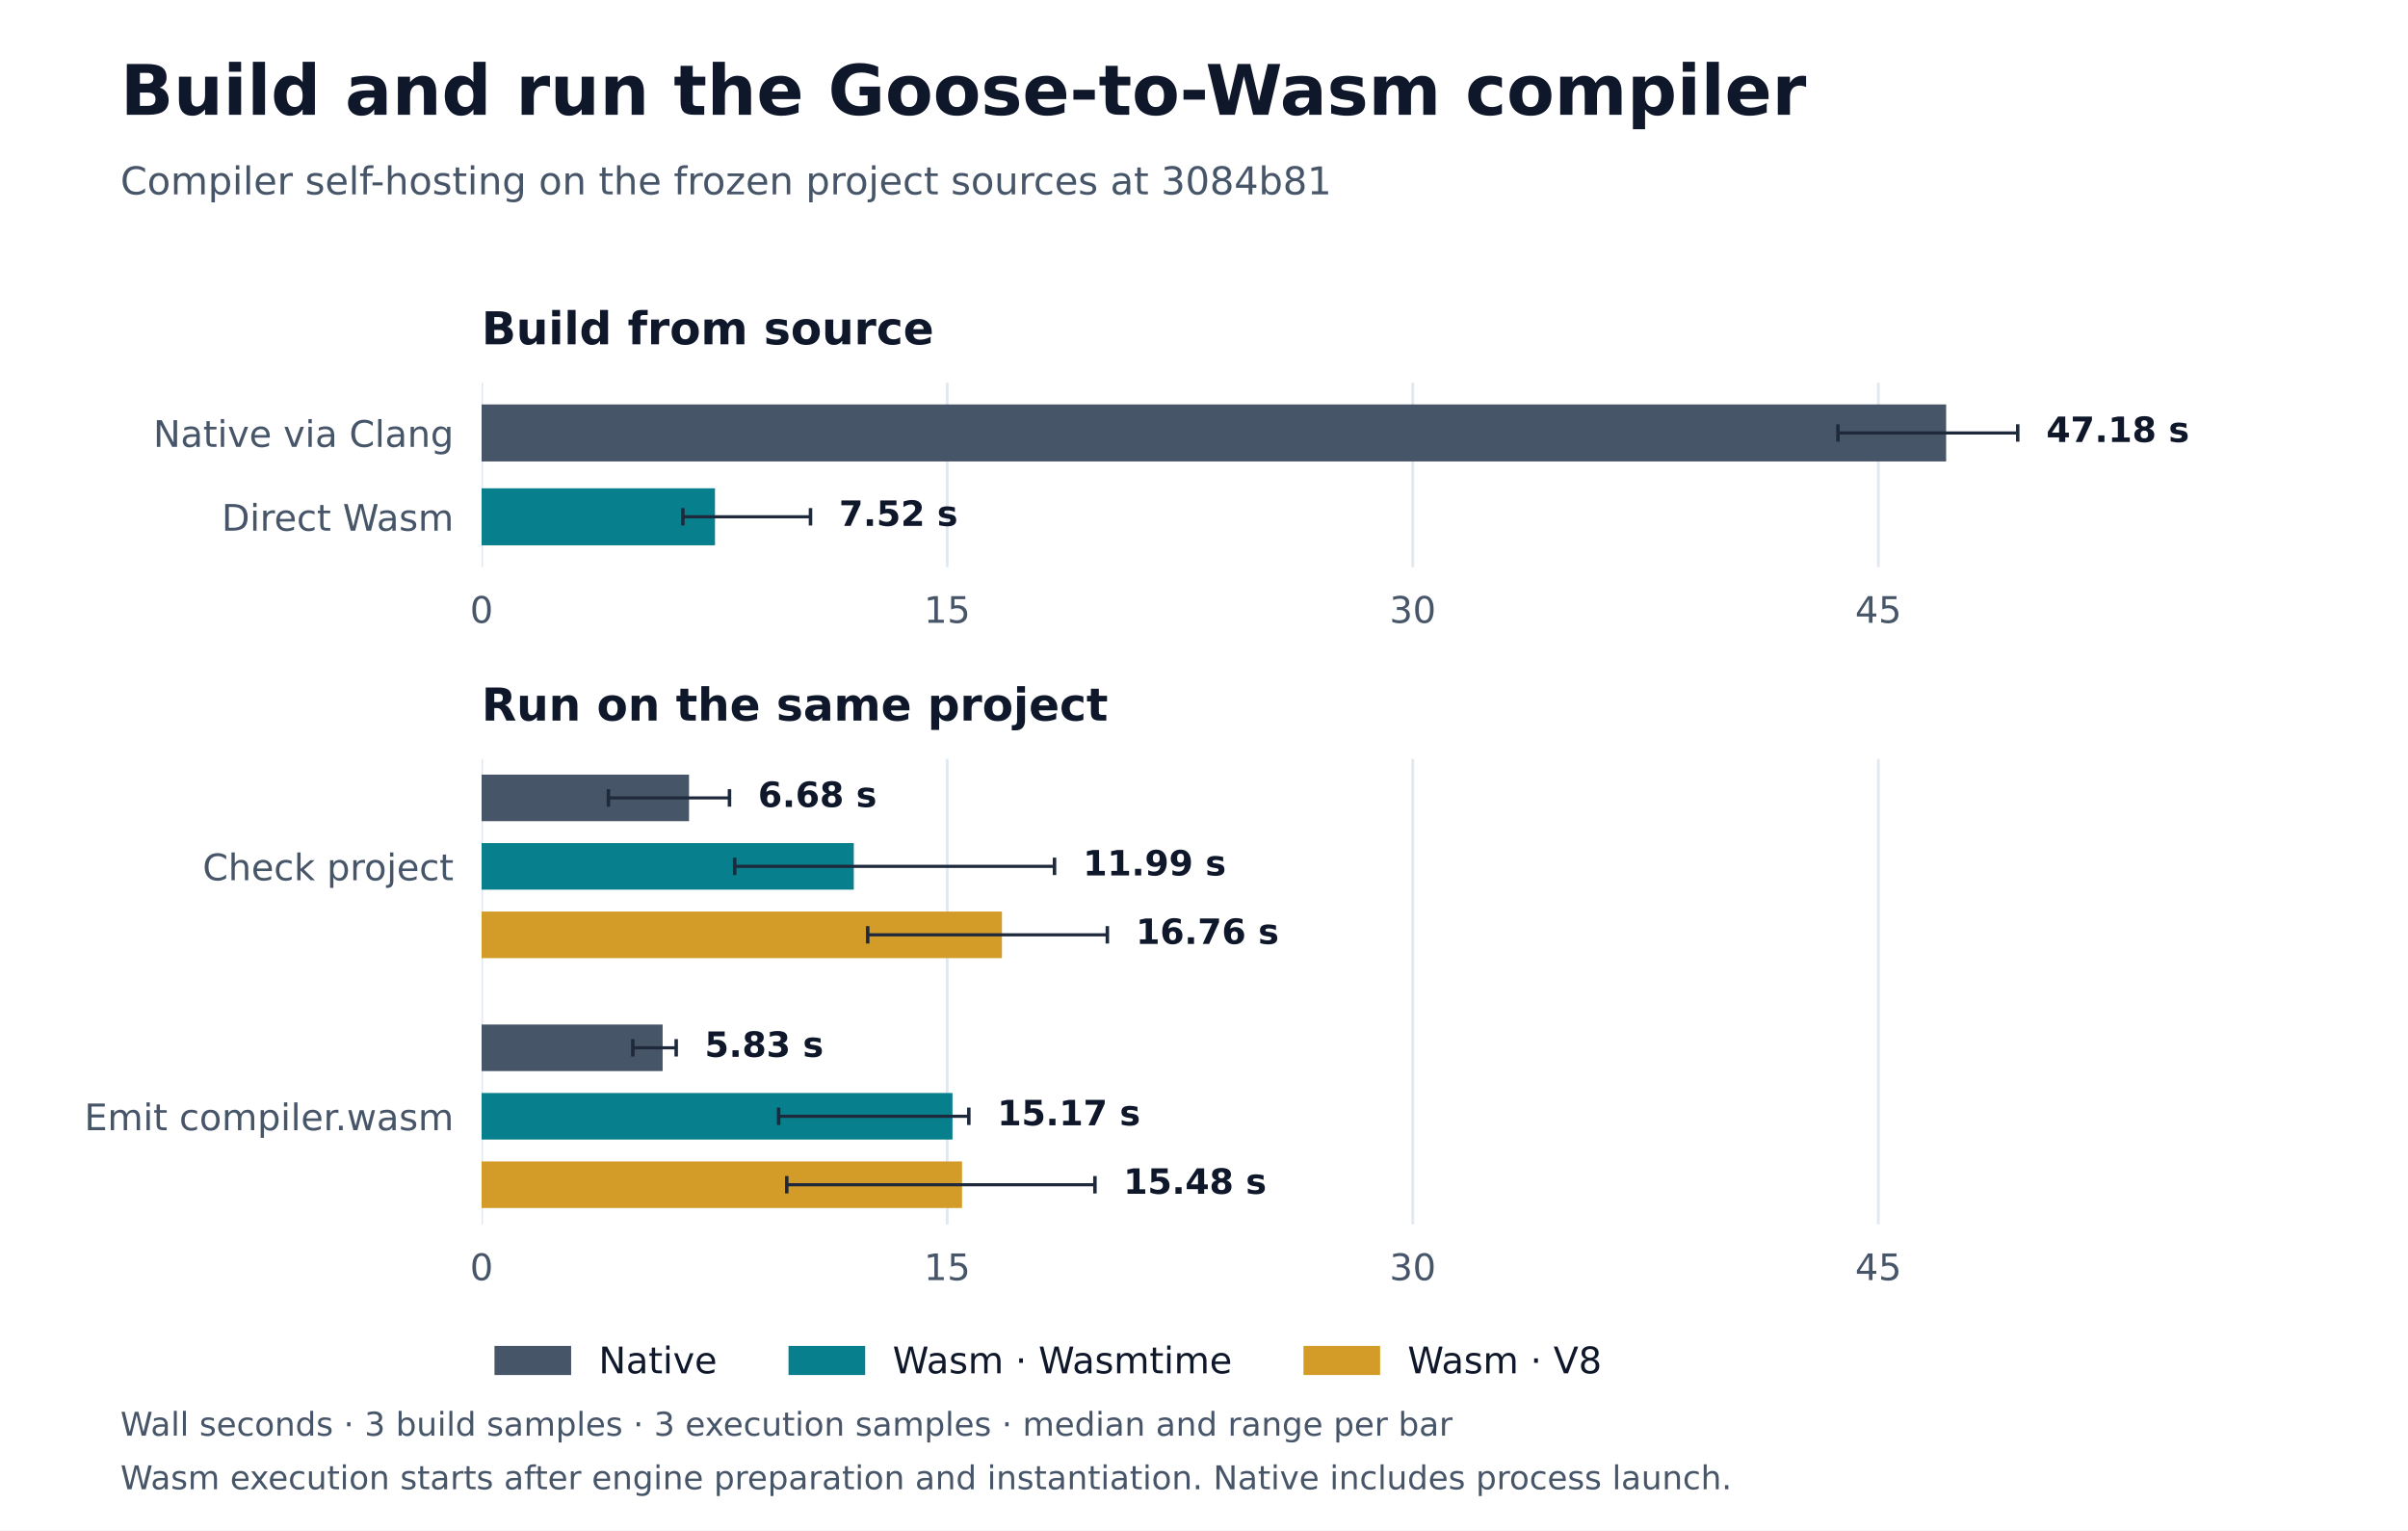
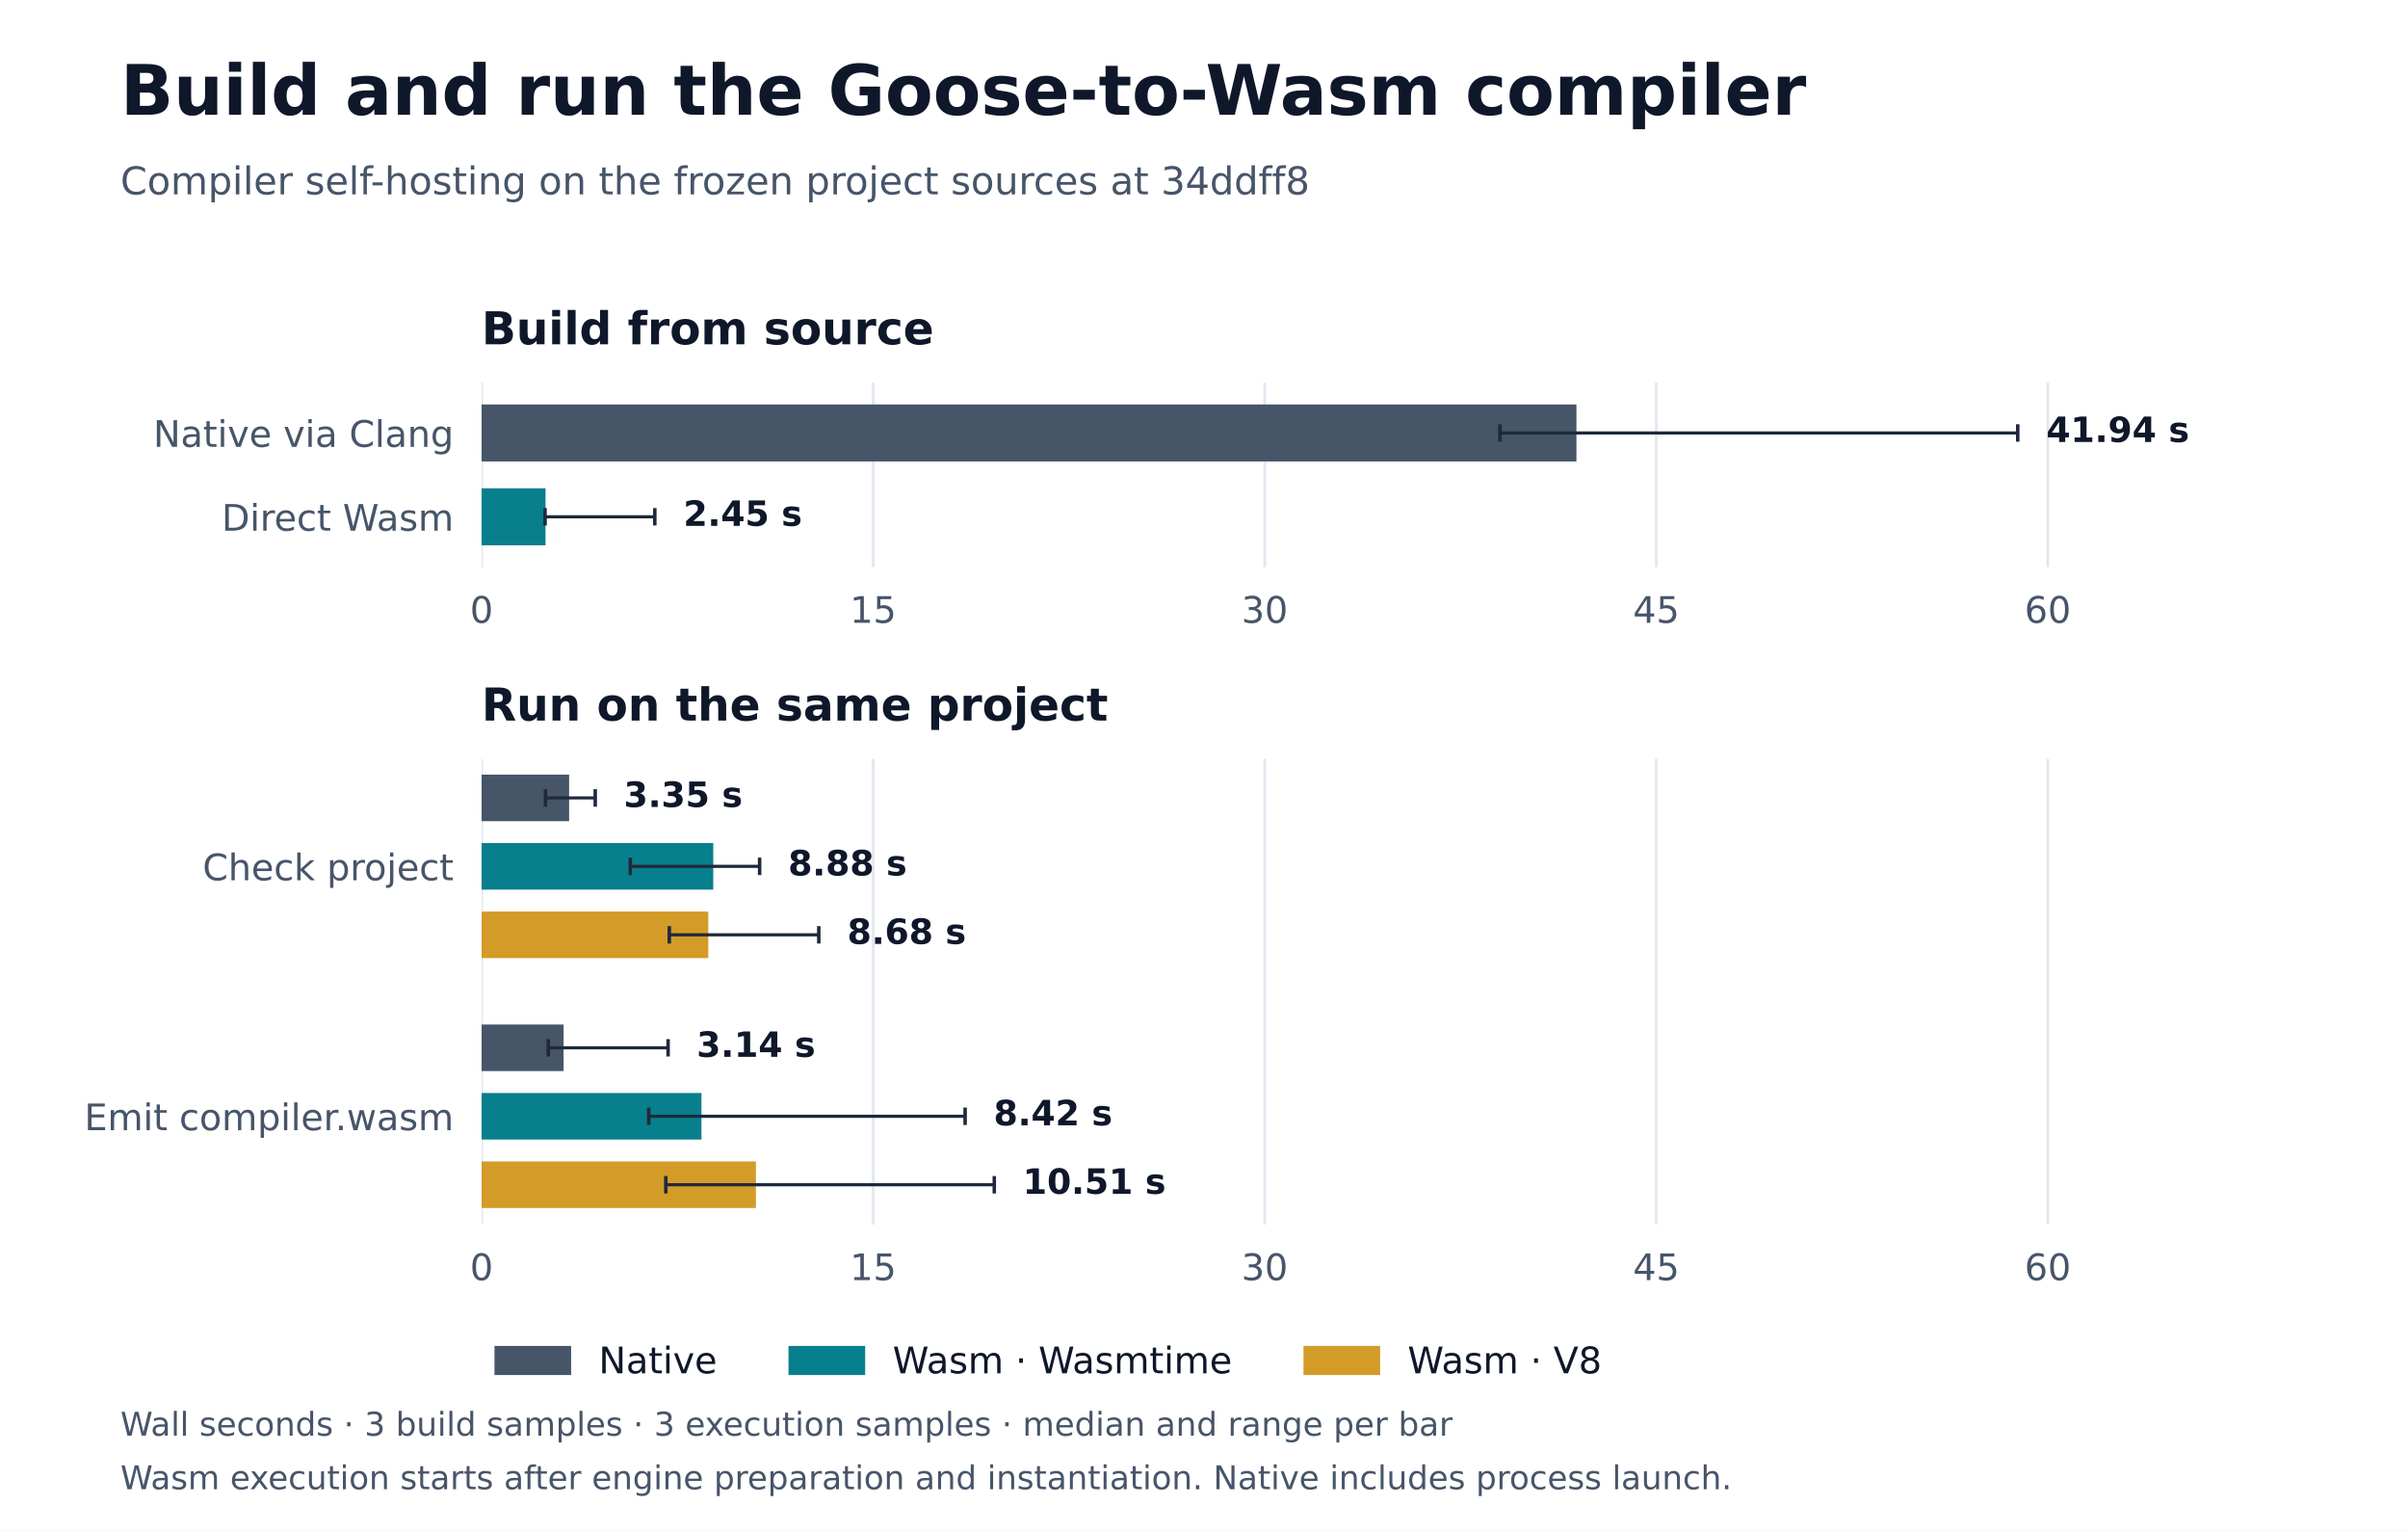
<svg xmlns="http://www.w3.org/2000/svg" xmlns:xlink="http://www.w3.org/1999/xlink" width="691.2pt" height="439.2pt" viewBox="0 0 691.2 439.2" version="1.1">
  <defs>
    <style type="text/css">*{stroke-linejoin: round; stroke-linecap: butt}</style>
  </defs>
  <g id="figure_1">
    <g id="patch_1">
      <path d="M 0 439.2 L 691.2 439.2 L 691.2 0 L 0 0 z " style="fill: #ffffff" />
    </g>
    <g id="axes_1">
      <g id="patch_2">
        <path d="M 138.24 162.735 L 649.728 162.735 L 649.728 109.8 L 138.24 109.8 z " style="fill: #ffffff" />
      </g>
      <g id="matplotlib.axis_1">
        <g id="xtick_1">
          <g id="line2d_1">
            <path d="M 138.24 162.735 L 138.24 109.8 " clip-path="url(#p8ee280f286)" style="fill: none; stroke: #e2e8f0; stroke-width: 0.8; stroke-linecap: square" />
          </g>
          <g id="line2d_2" />
          <g id="text_1">
            <text style="font-size: 10.5px; font-family: 'DejaVu Sans'; text-anchor: middle; fill: #475569" x="138.24" y="178.713" transform="rotate(-0 138.24 178.7125)">0</text>
          </g>
        </g>
        <g id="xtick_2">
          <g id="line2d_3">
-             <path d="M 271.883 162.735 L 271.883 109.8 " clip-path="url(#p8ee280f286)" style="fill: none; stroke: #e2e8f0; stroke-width: 0.8; stroke-linecap: square" />
+             <path d="M 250.631 162.735 L 250.631 109.8 " clip-path="url(#p8ee280f286)" style="fill: none; stroke: #e2e8f0; stroke-width: 0.8; stroke-linecap: square" />
          </g>
          <g id="line2d_4" />
          <g id="text_2">
-             <text style="font-size: 10.5px; font-family: 'DejaVu Sans'; text-anchor: middle; fill: #475569" x="271.883" y="178.713" transform="rotate(-0 271.8834 178.7125)">15</text>
+             <text style="font-size: 10.5px; font-family: 'DejaVu Sans'; text-anchor: middle; fill: #475569" x="250.631" y="178.713" transform="rotate(-0 250.6307 178.7125)">15</text>
          </g>
        </g>
        <g id="xtick_3">
          <g id="line2d_5">
-             <path d="M 405.527 162.735 L 405.527 109.8 " clip-path="url(#p8ee280f286)" style="fill: none; stroke: #e2e8f0; stroke-width: 0.8; stroke-linecap: square" />
+             <path d="M 363.021 162.735 L 363.021 109.8 " clip-path="url(#p8ee280f286)" style="fill: none; stroke: #e2e8f0; stroke-width: 0.8; stroke-linecap: square" />
          </g>
          <g id="line2d_6" />
          <g id="text_3">
-             <text style="font-size: 10.5px; font-family: 'DejaVu Sans'; text-anchor: middle; fill: #475569" x="405.527" y="178.713" transform="rotate(-0 405.5268 178.7125)">30</text>
+             <text style="font-size: 10.5px; font-family: 'DejaVu Sans'; text-anchor: middle; fill: #475569" x="363.021" y="178.713" transform="rotate(-0 363.0214 178.7125)">30</text>
          </g>
        </g>
        <g id="xtick_4">
          <g id="line2d_7">
-             <path d="M 539.17 162.735 L 539.17 109.8 " clip-path="url(#p8ee280f286)" style="fill: none; stroke: #e2e8f0; stroke-width: 0.8; stroke-linecap: square" />
+             <path d="M 475.412 162.735 L 475.412 109.8 " clip-path="url(#p8ee280f286)" style="fill: none; stroke: #e2e8f0; stroke-width: 0.8; stroke-linecap: square" />
          </g>
          <g id="line2d_8" />
          <g id="text_4">
-             <text style="font-size: 10.5px; font-family: 'DejaVu Sans'; text-anchor: middle; fill: #475569" x="539.17" y="178.713" transform="rotate(-0 539.1702 178.7125)">45</text>
+             <text style="font-size: 10.5px; font-family: 'DejaVu Sans'; text-anchor: middle; fill: #475569" x="475.412" y="178.713" transform="rotate(-0 475.412 178.7125)">45</text>
+           </g>
+         </g>
+         <g id="xtick_5">
+           <g id="line2d_9">
+             <path d="M 587.803 162.735 L 587.803 109.8 " clip-path="url(#p8ee280f286)" style="fill: none; stroke: #e2e8f0; stroke-width: 0.8; stroke-linecap: square" />
+           </g>
+           <g id="line2d_10" />
+           <g id="text_5">
+             <text style="font-size: 10.5px; font-family: 'DejaVu Sans'; text-anchor: middle; fill: #475569" x="587.803" y="178.713" transform="rotate(-0 587.8027 178.7125)">60</text>
          </g>
        </g>
      </g>
      <g id="matplotlib.axis_2">
        <g id="ytick_1">
-           <g id="line2d_9" />
-           <g id="text_5">
+           <g id="line2d_11" />
+           <g id="text_6">
            <text style="font-size: 10.5px; font-family: 'DejaVu Sans'; text-anchor: end; fill: #475569" x="130.24" y="128.226" transform="rotate(-0 130.24 128.226)">Native via Clang</text>
          </g>
        </g>
        <g id="ytick_2">
-           <g id="line2d_10" />
-           <g id="text_6">
+           <g id="line2d_12" />
+           <g id="text_7">
            <text style="font-size: 10.5px; font-family: 'DejaVu Sans'; text-anchor: end; fill: #475569" x="130.24" y="152.287" transform="rotate(-0 130.24 152.2874)">Direct Wasm</text>
          </g>
        </g>
      </g>
      <g id="patch_3">
-         <path d="M 138.24 116.056 L 558.628 116.056 L 558.628 132.418 L 138.24 132.418 z " clip-path="url(#p8ee280f286)" style="fill: #475569" />
+         <path d="M 138.24 116.056 L 452.503 116.056 L 452.503 132.418 L 138.24 132.418 z " clip-path="url(#p8ee280f286)" style="fill: #475569" />
      </g>
      <g id="patch_4">
-         <path d="M 138.24 140.117 L 205.229 140.117 L 205.229 156.479 L 138.24 156.479 z " clip-path="url(#p8ee280f286)" style="fill: #087f8c" />
+         <path d="M 138.24 140.117 L 156.593 140.117 L 156.593 156.479 L 138.24 156.479 z " clip-path="url(#p8ee280f286)" style="fill: #087f8c" />
      </g>
      <g id="LineCollection_1">
-         <path d="M 527.566 124.237 L 579.178 124.237 " clip-path="url(#p8ee280f286)" style="fill: none; stroke: #1e293b; stroke-width: 0.9" />
-       </g>
-       <g id="line2d_11">
+         <path d="M 430.549 124.237 L 579.178 124.237 " clip-path="url(#p8ee280f286)" style="fill: none; stroke: #1e293b; stroke-width: 0.9" />
+       </g>
+       <g id="line2d_13">
        <defs>
          <path id="m0acf684bec" d="M 0 2.5 L 0 -2.5 " style="stroke: #1e293b" />
        </defs>
        <g clip-path="url(#p8ee280f286)">
-           <use xlink:href="#m0acf684bec" x="527.566" y="124.237" style="fill: #1f77b4; stroke: #1e293b" />
-         </g>
-       </g>
-       <g id="line2d_12">
+           <use xlink:href="#m0acf684bec" x="430.549" y="124.237" style="fill: #1f77b4; stroke: #1e293b" />
+         </g>
+       </g>
+       <g id="line2d_14">
        <g clip-path="url(#p8ee280f286)">
          <use xlink:href="#m0acf684bec" x="579.178" y="124.237" style="fill: #1f77b4; stroke: #1e293b" />
        </g>
      </g>
      <g id="LineCollection_2">
-         <path d="M 196.009 148.298 L 232.648 148.298 " clip-path="url(#p8ee280f286)" style="fill: none; stroke: #1e293b; stroke-width: 0.9" />
-       </g>
-       <g id="line2d_13">
+         <path d="M 156.454 148.298 L 187.962 148.298 " clip-path="url(#p8ee280f286)" style="fill: none; stroke: #1e293b; stroke-width: 0.9" />
+       </g>
+       <g id="line2d_15">
        <g clip-path="url(#p8ee280f286)">
-           <use xlink:href="#m0acf684bec" x="196.009" y="148.298" style="fill: #1f77b4; stroke: #1e293b" />
-         </g>
-       </g>
-       <g id="line2d_14">
+           <use xlink:href="#m0acf684bec" x="156.454" y="148.298" style="fill: #1f77b4; stroke: #1e293b" />
+         </g>
+       </g>
+       <g id="line2d_16">
        <g clip-path="url(#p8ee280f286)">
-           <use xlink:href="#m0acf684bec" x="232.648" y="148.298" style="fill: #1f77b4; stroke: #1e293b" />
-         </g>
-       </g>
-       <g id="text_7">
-         <text style="font-weight: 700; font-size: 10px; font-family: 'DejaVu Sans'; text-anchor: start; fill: #0f172a" x="587.362" y="126.834" transform="rotate(-0 587.3617 126.8345)">47.18 s</text>
+           <use xlink:href="#m0acf684bec" x="187.962" y="148.298" style="fill: #1f77b4; stroke: #1e293b" />
+         </g>
      </g>
      <g id="text_8">
-         <text style="font-weight: 700; font-size: 10px; font-family: 'DejaVu Sans'; text-anchor: start; fill: #0f172a" x="240.832" y="150.896" transform="rotate(-0 240.8317 150.8958)">7.52 s</text>
+         <text style="font-weight: 700; font-size: 10px; font-family: 'DejaVu Sans'; text-anchor: start; fill: #0f172a" x="587.362" y="126.834" transform="rotate(-0 587.3617 126.8345)">41.94 s</text>
      </g>
      <g id="text_9">
+         <text style="font-weight: 700; font-size: 10px; font-family: 'DejaVu Sans'; text-anchor: start; fill: #0f172a" x="196.146" y="150.896" transform="rotate(-0 196.1458 150.8958)">2.45 s</text>
+       </g>
+       <g id="text_10">
        <text style="font-weight: 700; font-size: 13px; font-family: 'DejaVu Sans'; text-anchor: start; fill: #0f172a" x="138.24" y="98.8" transform="rotate(-0 138.24 98.8)">Build from source</text>
      </g>
    </g>
    <g id="axes_2">
      <g id="patch_5">
        <path d="M 138.24 351.36 L 649.728 351.36 L 649.728 217.762 L 138.24 217.762 z " style="fill: #ffffff" />
      </g>
      <g id="matplotlib.axis_3">
-         <g id="xtick_5">
-           <g id="line2d_15">
-             <path d="M 138.24 351.36 L 138.24 217.762 " clip-path="url(#p224face17b)" style="fill: none; stroke: #e2e8f0; stroke-width: 0.8; stroke-linecap: square" />
-           </g>
-           <g id="line2d_16" />
-           <g id="text_10">
-             <text style="font-size: 10.5px; font-family: 'DejaVu Sans'; text-anchor: middle; fill: #475569" x="138.24" y="367.338" transform="rotate(-0 138.24 367.3375)">0</text>
-           </g>
-         </g>
        <g id="xtick_6">
          <g id="line2d_17">
-             <path d="M 271.883 351.36 L 271.883 217.762 " clip-path="url(#p224face17b)" style="fill: none; stroke: #e2e8f0; stroke-width: 0.8; stroke-linecap: square" />
+             <path d="M 138.24 351.36 L 138.24 217.762 " clip-path="url(#p224face17b)" style="fill: none; stroke: #e2e8f0; stroke-width: 0.8; stroke-linecap: square" />
          </g>
          <g id="line2d_18" />
          <g id="text_11">
-             <text style="font-size: 10.5px; font-family: 'DejaVu Sans'; text-anchor: middle; fill: #475569" x="271.883" y="367.338" transform="rotate(-0 271.8834 367.3375)">15</text>
+             <text style="font-size: 10.5px; font-family: 'DejaVu Sans'; text-anchor: middle; fill: #475569" x="138.24" y="367.338" transform="rotate(-0 138.24 367.3375)">0</text>
          </g>
        </g>
        <g id="xtick_7">
          <g id="line2d_19">
-             <path d="M 405.527 351.36 L 405.527 217.762 " clip-path="url(#p224face17b)" style="fill: none; stroke: #e2e8f0; stroke-width: 0.8; stroke-linecap: square" />
+             <path d="M 250.631 351.36 L 250.631 217.762 " clip-path="url(#p224face17b)" style="fill: none; stroke: #e2e8f0; stroke-width: 0.8; stroke-linecap: square" />
          </g>
          <g id="line2d_20" />
          <g id="text_12">
-             <text style="font-size: 10.5px; font-family: 'DejaVu Sans'; text-anchor: middle; fill: #475569" x="405.527" y="367.338" transform="rotate(-0 405.5268 367.3375)">30</text>
+             <text style="font-size: 10.5px; font-family: 'DejaVu Sans'; text-anchor: middle; fill: #475569" x="250.631" y="367.338" transform="rotate(-0 250.6307 367.3375)">15</text>
          </g>
        </g>
        <g id="xtick_8">
          <g id="line2d_21">
-             <path d="M 539.17 351.36 L 539.17 217.762 " clip-path="url(#p224face17b)" style="fill: none; stroke: #e2e8f0; stroke-width: 0.8; stroke-linecap: square" />
+             <path d="M 363.021 351.36 L 363.021 217.762 " clip-path="url(#p224face17b)" style="fill: none; stroke: #e2e8f0; stroke-width: 0.8; stroke-linecap: square" />
          </g>
          <g id="line2d_22" />
          <g id="text_13">
-             <text style="font-size: 10.5px; font-family: 'DejaVu Sans'; text-anchor: middle; fill: #475569" x="539.17" y="367.338" transform="rotate(-0 539.1702 367.3375)">45</text>
+             <text style="font-size: 10.5px; font-family: 'DejaVu Sans'; text-anchor: middle; fill: #475569" x="363.021" y="367.338" transform="rotate(-0 363.0214 367.3375)">30</text>
+           </g>
+         </g>
+         <g id="xtick_9">
+           <g id="line2d_23">
+             <path d="M 475.412 351.36 L 475.412 217.762 " clip-path="url(#p224face17b)" style="fill: none; stroke: #e2e8f0; stroke-width: 0.8; stroke-linecap: square" />
+           </g>
+           <g id="line2d_24" />
+           <g id="text_14">
+             <text style="font-size: 10.5px; font-family: 'DejaVu Sans'; text-anchor: middle; fill: #475569" x="475.412" y="367.338" transform="rotate(-0 475.412 367.3375)">45</text>
+           </g>
+         </g>
+         <g id="xtick_10">
+           <g id="line2d_25">
+             <path d="M 587.803 351.36 L 587.803 217.762 " clip-path="url(#p224face17b)" style="fill: none; stroke: #e2e8f0; stroke-width: 0.8; stroke-linecap: square" />
+           </g>
+           <g id="line2d_26" />
+           <g id="text_15">
+             <text style="font-size: 10.5px; font-family: 'DejaVu Sans'; text-anchor: middle; fill: #475569" x="587.803" y="367.338" transform="rotate(-0 587.8027 367.3375)">60</text>
          </g>
        </g>
      </g>
      <g id="matplotlib.axis_4">
        <g id="ytick_3">
-           <g id="line2d_23" />
-           <g id="text_14">
+           <g id="line2d_27" />
+           <g id="text_16">
            <text style="font-size: 10.5px; font-family: 'DejaVu Sans'; text-anchor: end; fill: #475569" x="130.24" y="252.597" transform="rotate(-0 130.24 252.5967)">Check project</text>
          </g>
        </g>
        <g id="ytick_4">
-           <g id="line2d_24" />
-           <g id="text_15">
+           <g id="line2d_28" />
+           <g id="text_17">
            <text style="font-size: 10.5px; font-family: 'DejaVu Sans'; text-anchor: end; fill: #475569" x="130.24" y="324.307" transform="rotate(-0 130.24 324.3073)">Emit compiler.wasm</text>
          </g>
        </g>
      </g>
      <g id="patch_6">
-         <path d="M 138.24 222.281 L 197.783 222.281 L 197.783 235.641 L 138.24 235.641 z " clip-path="url(#p224face17b)" style="fill: #475569" />
+         <path d="M 138.24 222.281 L 163.362 222.281 L 163.362 235.641 L 138.24 235.641 z " clip-path="url(#p224face17b)" style="fill: #475569" />
      </g>
      <g id="patch_7">
-         <path d="M 138.24 241.928 L 245.076 241.928 L 245.076 255.287 L 138.24 255.287 z " clip-path="url(#p224face17b)" style="fill: #087f8c" />
+         <path d="M 138.24 241.928 L 204.738 241.928 L 204.738 255.287 L 138.24 255.287 z " clip-path="url(#p224face17b)" style="fill: #087f8c" />
      </g>
      <g id="patch_8">
-         <path d="M 138.24 261.574 L 287.608 261.574 L 287.608 274.934 L 138.24 274.934 z " clip-path="url(#p224face17b)" style="fill: #d39b28" />
+         <path d="M 138.24 261.574 L 203.312 261.574 L 203.312 274.934 L 138.24 274.934 z " clip-path="url(#p224face17b)" style="fill: #d39b28" />
      </g>
      <g id="patch_9">
-         <path d="M 138.24 293.992 L 190.205 293.992 L 190.205 307.351 L 138.24 307.351 z " clip-path="url(#p224face17b)" style="fill: #475569" />
+         <path d="M 138.24 293.992 L 161.771 293.992 L 161.771 307.351 L 138.24 307.351 z " clip-path="url(#p224face17b)" style="fill: #475569" />
      </g>
      <g id="patch_10">
-         <path d="M 138.24 313.638 L 273.406 313.638 L 273.406 326.998 L 138.24 326.998 z " clip-path="url(#p224face17b)" style="fill: #087f8c" />
+         <path d="M 138.24 313.638 L 201.349 313.638 L 201.349 326.998 L 138.24 326.998 z " clip-path="url(#p224face17b)" style="fill: #087f8c" />
      </g>
      <g id="patch_11">
-         <path d="M 138.24 333.285 L 276.147 333.285 L 276.147 346.645 L 138.24 346.645 z " clip-path="url(#p224face17b)" style="fill: #d39b28" />
+         <path d="M 138.24 333.285 L 216.983 333.285 L 216.983 346.645 L 138.24 346.645 z " clip-path="url(#p224face17b)" style="fill: #d39b28" />
      </g>
      <g id="LineCollection_3">
-         <path d="M 174.636 228.961 L 209.391 228.961 " clip-path="url(#p224face17b)" style="fill: none; stroke: #1e293b; stroke-width: 0.9" />
-       </g>
-       <g id="line2d_25">
-         <g clip-path="url(#p224face17b)">
-           <use xlink:href="#m0acf684bec" x="174.636" y="228.961" style="fill: #1f77b4; stroke: #1e293b" />
-         </g>
-       </g>
-       <g id="line2d_26">
-         <g clip-path="url(#p224face17b)">
-           <use xlink:href="#m0acf684bec" x="209.391" y="228.961" style="fill: #1f77b4; stroke: #1e293b" />
+         <path d="M 156.579 228.961 L 170.862 228.961 " clip-path="url(#p224face17b)" style="fill: none; stroke: #1e293b; stroke-width: 0.9" />
+       </g>
+       <g id="line2d_29">
+         <g clip-path="url(#p224face17b)">
+           <use xlink:href="#m0acf684bec" x="156.579" y="228.961" style="fill: #1f77b4; stroke: #1e293b" />
+         </g>
+       </g>
+       <g id="line2d_30">
+         <g clip-path="url(#p224face17b)">
+           <use xlink:href="#m0acf684bec" x="170.862" y="228.961" style="fill: #1f77b4; stroke: #1e293b" />
        </g>
      </g>
      <g id="LineCollection_4">
-         <path d="M 210.885 248.608 L 302.69 248.608 " clip-path="url(#p224face17b)" style="fill: none; stroke: #1e293b; stroke-width: 0.9" />
-       </g>
-       <g id="line2d_27">
-         <g clip-path="url(#p224face17b)">
-           <use xlink:href="#m0acf684bec" x="210.885" y="248.608" style="fill: #1f77b4; stroke: #1e293b" />
-         </g>
-       </g>
-       <g id="line2d_28">
-         <g clip-path="url(#p224face17b)">
-           <use xlink:href="#m0acf684bec" x="302.69" y="248.608" style="fill: #1f77b4; stroke: #1e293b" />
+         <path d="M 180.922 248.608 L 218.046 248.608 " clip-path="url(#p224face17b)" style="fill: none; stroke: #1e293b; stroke-width: 0.9" />
+       </g>
+       <g id="line2d_31">
+         <g clip-path="url(#p224face17b)">
+           <use xlink:href="#m0acf684bec" x="180.922" y="248.608" style="fill: #1f77b4; stroke: #1e293b" />
+         </g>
+       </g>
+       <g id="line2d_32">
+         <g clip-path="url(#p224face17b)">
+           <use xlink:href="#m0acf684bec" x="218.046" y="248.608" style="fill: #1f77b4; stroke: #1e293b" />
        </g>
      </g>
      <g id="LineCollection_5">
-         <path d="M 249.068 268.254 L 317.854 268.254 " clip-path="url(#p224face17b)" style="fill: none; stroke: #1e293b; stroke-width: 0.9" />
-       </g>
-       <g id="line2d_29">
-         <g clip-path="url(#p224face17b)">
-           <use xlink:href="#m0acf684bec" x="249.068" y="268.254" style="fill: #1f77b4; stroke: #1e293b" />
-         </g>
-       </g>
-       <g id="line2d_30">
-         <g clip-path="url(#p224face17b)">
-           <use xlink:href="#m0acf684bec" x="317.854" y="268.254" style="fill: #1f77b4; stroke: #1e293b" />
+         <path d="M 192.121 268.254 L 235.023 268.254 " clip-path="url(#p224face17b)" style="fill: none; stroke: #1e293b; stroke-width: 0.9" />
+       </g>
+       <g id="line2d_33">
+         <g clip-path="url(#p224face17b)">
+           <use xlink:href="#m0acf684bec" x="192.121" y="268.254" style="fill: #1f77b4; stroke: #1e293b" />
+         </g>
+       </g>
+       <g id="line2d_34">
+         <g clip-path="url(#p224face17b)">
+           <use xlink:href="#m0acf684bec" x="235.023" y="268.254" style="fill: #1f77b4; stroke: #1e293b" />
        </g>
      </g>
      <g id="LineCollection_6">
-         <path d="M 181.649 300.671 L 194.098 300.671 " clip-path="url(#p224face17b)" style="fill: none; stroke: #1e293b; stroke-width: 0.9" />
-       </g>
-       <g id="line2d_31">
-         <g clip-path="url(#p224face17b)">
-           <use xlink:href="#m0acf684bec" x="181.649" y="300.671" style="fill: #1f77b4; stroke: #1e293b" />
-         </g>
-       </g>
-       <g id="line2d_32">
-         <g clip-path="url(#p224face17b)">
-           <use xlink:href="#m0acf684bec" x="194.098" y="300.671" style="fill: #1f77b4; stroke: #1e293b" />
+         <path d="M 157.383 300.671 L 191.771 300.671 " clip-path="url(#p224face17b)" style="fill: none; stroke: #1e293b; stroke-width: 0.9" />
+       </g>
+       <g id="line2d_35">
+         <g clip-path="url(#p224face17b)">
+           <use xlink:href="#m0acf684bec" x="157.383" y="300.671" style="fill: #1f77b4; stroke: #1e293b" />
+         </g>
+       </g>
+       <g id="line2d_36">
+         <g clip-path="url(#p224face17b)">
+           <use xlink:href="#m0acf684bec" x="191.771" y="300.671" style="fill: #1f77b4; stroke: #1e293b" />
        </g>
      </g>
      <g id="LineCollection_7">
-         <path d="M 223.501 320.318 L 278.092 320.318 " clip-path="url(#p224face17b)" style="fill: none; stroke: #1e293b; stroke-width: 0.9" />
-       </g>
-       <g id="line2d_33">
-         <g clip-path="url(#p224face17b)">
-           <use xlink:href="#m0acf684bec" x="223.501" y="320.318" style="fill: #1f77b4; stroke: #1e293b" />
-         </g>
-       </g>
-       <g id="line2d_34">
-         <g clip-path="url(#p224face17b)">
-           <use xlink:href="#m0acf684bec" x="278.092" y="320.318" style="fill: #1f77b4; stroke: #1e293b" />
+         <path d="M 186.217 320.318 L 277.032 320.318 " clip-path="url(#p224face17b)" style="fill: none; stroke: #1e293b; stroke-width: 0.9" />
+       </g>
+       <g id="line2d_37">
+         <g clip-path="url(#p224face17b)">
+           <use xlink:href="#m0acf684bec" x="186.217" y="320.318" style="fill: #1f77b4; stroke: #1e293b" />
+         </g>
+       </g>
+       <g id="line2d_38">
+         <g clip-path="url(#p224face17b)">
+           <use xlink:href="#m0acf684bec" x="277.032" y="320.318" style="fill: #1f77b4; stroke: #1e293b" />
        </g>
      </g>
      <g id="LineCollection_8">
-         <path d="M 225.837 339.965 L 314.293 339.965 " clip-path="url(#p224face17b)" style="fill: none; stroke: #1e293b; stroke-width: 0.9" />
-       </g>
-       <g id="line2d_35">
-         <g clip-path="url(#p224face17b)">
-           <use xlink:href="#m0acf684bec" x="225.837" y="339.965" style="fill: #1f77b4; stroke: #1e293b" />
-         </g>
-       </g>
-       <g id="line2d_36">
-         <g clip-path="url(#p224face17b)">
-           <use xlink:href="#m0acf684bec" x="314.293" y="339.965" style="fill: #1f77b4; stroke: #1e293b" />
-         </g>
-       </g>
-       <g id="text_16">
-         <text style="font-weight: 700; font-size: 10px; font-family: 'DejaVu Sans'; text-anchor: start; fill: #0f172a" x="217.575" y="231.558" transform="rotate(-0 217.5747 231.5585)">6.68 s</text>
-       </g>
-       <g id="text_17">
-         <text style="font-weight: 700; font-size: 10px; font-family: 'DejaVu Sans'; text-anchor: start; fill: #0f172a" x="310.873" y="251.205" transform="rotate(-0 310.8734 251.2052)">11.99 s</text>
+         <path d="M 191.115 339.965 L 285.401 339.965 " clip-path="url(#p224face17b)" style="fill: none; stroke: #1e293b; stroke-width: 0.9" />
+       </g>
+       <g id="line2d_39">
+         <g clip-path="url(#p224face17b)">
+           <use xlink:href="#m0acf684bec" x="191.115" y="339.965" style="fill: #1f77b4; stroke: #1e293b" />
+         </g>
+       </g>
+       <g id="line2d_40">
+         <g clip-path="url(#p224face17b)">
+           <use xlink:href="#m0acf684bec" x="285.401" y="339.965" style="fill: #1f77b4; stroke: #1e293b" />
+         </g>
      </g>
      <g id="text_18">
-         <text style="font-weight: 700; font-size: 10px; font-family: 'DejaVu Sans'; text-anchor: start; fill: #0f172a" x="326.038" y="270.852" transform="rotate(-0 326.0377 270.8519)">16.76 s</text>
+         <text style="font-weight: 700; font-size: 10px; font-family: 'DejaVu Sans'; text-anchor: start; fill: #0f172a" x="179.045" y="231.558" transform="rotate(-0 179.0453 231.5585)">3.35 s</text>
      </g>
      <g id="text_19">
-         <text style="font-weight: 700; font-size: 10px; font-family: 'DejaVu Sans'; text-anchor: start; fill: #0f172a" x="202.282" y="303.269" transform="rotate(-0 202.2818 303.2691)">5.83 s</text>
+         <text style="font-weight: 700; font-size: 10px; font-family: 'DejaVu Sans'; text-anchor: start; fill: #0f172a" x="226.23" y="251.205" transform="rotate(-0 226.23 251.2052)">8.88 s</text>
      </g>
      <g id="text_20">
-         <text style="font-weight: 700; font-size: 10px; font-family: 'DejaVu Sans'; text-anchor: start; fill: #0f172a" x="286.275" y="322.916" transform="rotate(-0 286.2754 322.9158)">15.17 s</text>
+         <text style="font-weight: 700; font-size: 10px; font-family: 'DejaVu Sans'; text-anchor: start; fill: #0f172a" x="243.206" y="270.852" transform="rotate(-0 243.2064 270.8519)">8.68 s</text>
      </g>
      <g id="text_21">
-         <text style="font-weight: 700; font-size: 10px; font-family: 'DejaVu Sans'; text-anchor: start; fill: #0f172a" x="322.477" y="342.563" transform="rotate(-0 322.4769 342.5625)">15.48 s</text>
+         <text style="font-weight: 700; font-size: 10px; font-family: 'DejaVu Sans'; text-anchor: start; fill: #0f172a" x="199.955" y="303.269" transform="rotate(-0 199.9545 303.2691)">3.14 s</text>
      </g>
      <g id="text_22">
+         <text style="font-weight: 700; font-size: 10px; font-family: 'DejaVu Sans'; text-anchor: start; fill: #0f172a" x="285.215" y="322.916" transform="rotate(-0 285.2154 322.9158)">8.42 s</text>
+       </g>
+       <g id="text_23">
+         <text style="font-weight: 700; font-size: 10px; font-family: 'DejaVu Sans'; text-anchor: start; fill: #0f172a" x="293.585" y="342.563" transform="rotate(-0 293.5847 342.5625)">10.51 s</text>
+       </g>
+       <g id="text_24">
        <text style="font-weight: 700; font-size: 13px; font-family: 'DejaVu Sans'; text-anchor: start; fill: #0f172a" x="138.24" y="206.762" transform="rotate(-0 138.24 206.7622)">Run on the same project</text>
      </g>
      <g id="legend_1">
        <g id="patch_12">
          <path d="M 142.44 394.069 L 163.44 394.069 L 163.44 386.719 L 142.44 386.719 z " style="fill: #475569; stroke: #475569; stroke-linejoin: miter" />
        </g>
-         <g id="text_23">
+         <g id="text_25">
          <text style="font-size: 10.5px; font-family: 'DejaVu Sans'; text-anchor: start; fill: #0f172a" x="171.84" y="394.069" transform="rotate(-0 171.84 394.0687)">Native</text>
        </g>
        <g id="patch_13">
          <path d="M 226.839 394.069 L 247.839 394.069 L 247.839 386.719 L 226.839 386.719 z " style="fill: #087f8c; stroke: #087f8c; stroke-linejoin: miter" />
        </g>
-         <g id="text_24">
+         <g id="text_26">
          <text style="font-size: 10.5px; font-family: 'DejaVu Sans'; text-anchor: start; fill: #0f172a" x="256.239" y="394.069" transform="rotate(-0 256.2387 394.0687)">Wasm · Wasmtime</text>
        </g>
        <g id="patch_14">
          <path d="M 374.657 394.069 L 395.657 394.069 L 395.657 386.719 L 374.657 386.719 z " style="fill: #d39b28; stroke: #d39b28; stroke-linejoin: miter" />
        </g>
-         <g id="text_25">
+         <g id="text_27">
          <text style="font-size: 10.5px; font-family: 'DejaVu Sans'; text-anchor: start; fill: #0f172a" x="404.057" y="394.069" transform="rotate(-0 404.0573 394.0687)">Wasm · V8</text>
        </g>
      </g>
    </g>
-     <g id="text_26">
+     <g id="text_28">
      <text style="font-weight: 700; font-size: 20px; font-family: 'DejaVu Sans'; text-anchor: start; fill: #0f172a" x="34.56" y="32.94" transform="rotate(-0 34.56 32.94)">Build and run the Goose-to-Wasm compiler</text>
    </g>
-     <g id="text_27">
-       <text style="font-size: 11px; font-family: 'DejaVu Sans'; text-anchor: start; fill: #475569" x="34.56" y="55.778" transform="rotate(-0 34.56 55.7784)">Compiler self-hosting on the frozen project sources at 3084b81</text>
-     </g>
-     <g id="text_28">
+     <g id="text_29">
+       <text style="font-size: 11px; font-family: 'DejaVu Sans'; text-anchor: start; fill: #475569" x="34.56" y="55.778" transform="rotate(-0 34.56 55.7784)">Compiler self-hosting on the frozen project sources at 34ddff8</text>
+     </g>
+     <g id="text_30">
      <text style="font-size: 9.4px; font-family: 'DejaVu Sans'; text-anchor: start; fill: #475569" x="34.56" y="411.97" transform="rotate(-0 34.56 411.9696)">Wall seconds · 3 build samples · 3 execution samples · median and range per bar</text>
    </g>
-     <g id="text_29">
+     <g id="text_31">
      <text style="font-size: 9.4px; font-family: 'DejaVu Sans'; text-anchor: start; fill: #475569" x="34.56" y="427.342" transform="rotate(-0 34.56 427.3416)">Wasm execution starts after engine preparation and instantiation. Native includes process launch.</text>
    </g>
  </g>
  <defs>
    <clipPath id="p8ee280f286">
      <rect x="138.24" y="109.8" width="511.488" height="52.935" />
    </clipPath>
    <clipPath id="p224face17b">
      <rect x="138.24" y="217.762" width="511.488" height="133.598" />
    </clipPath>
  </defs>
</svg>
